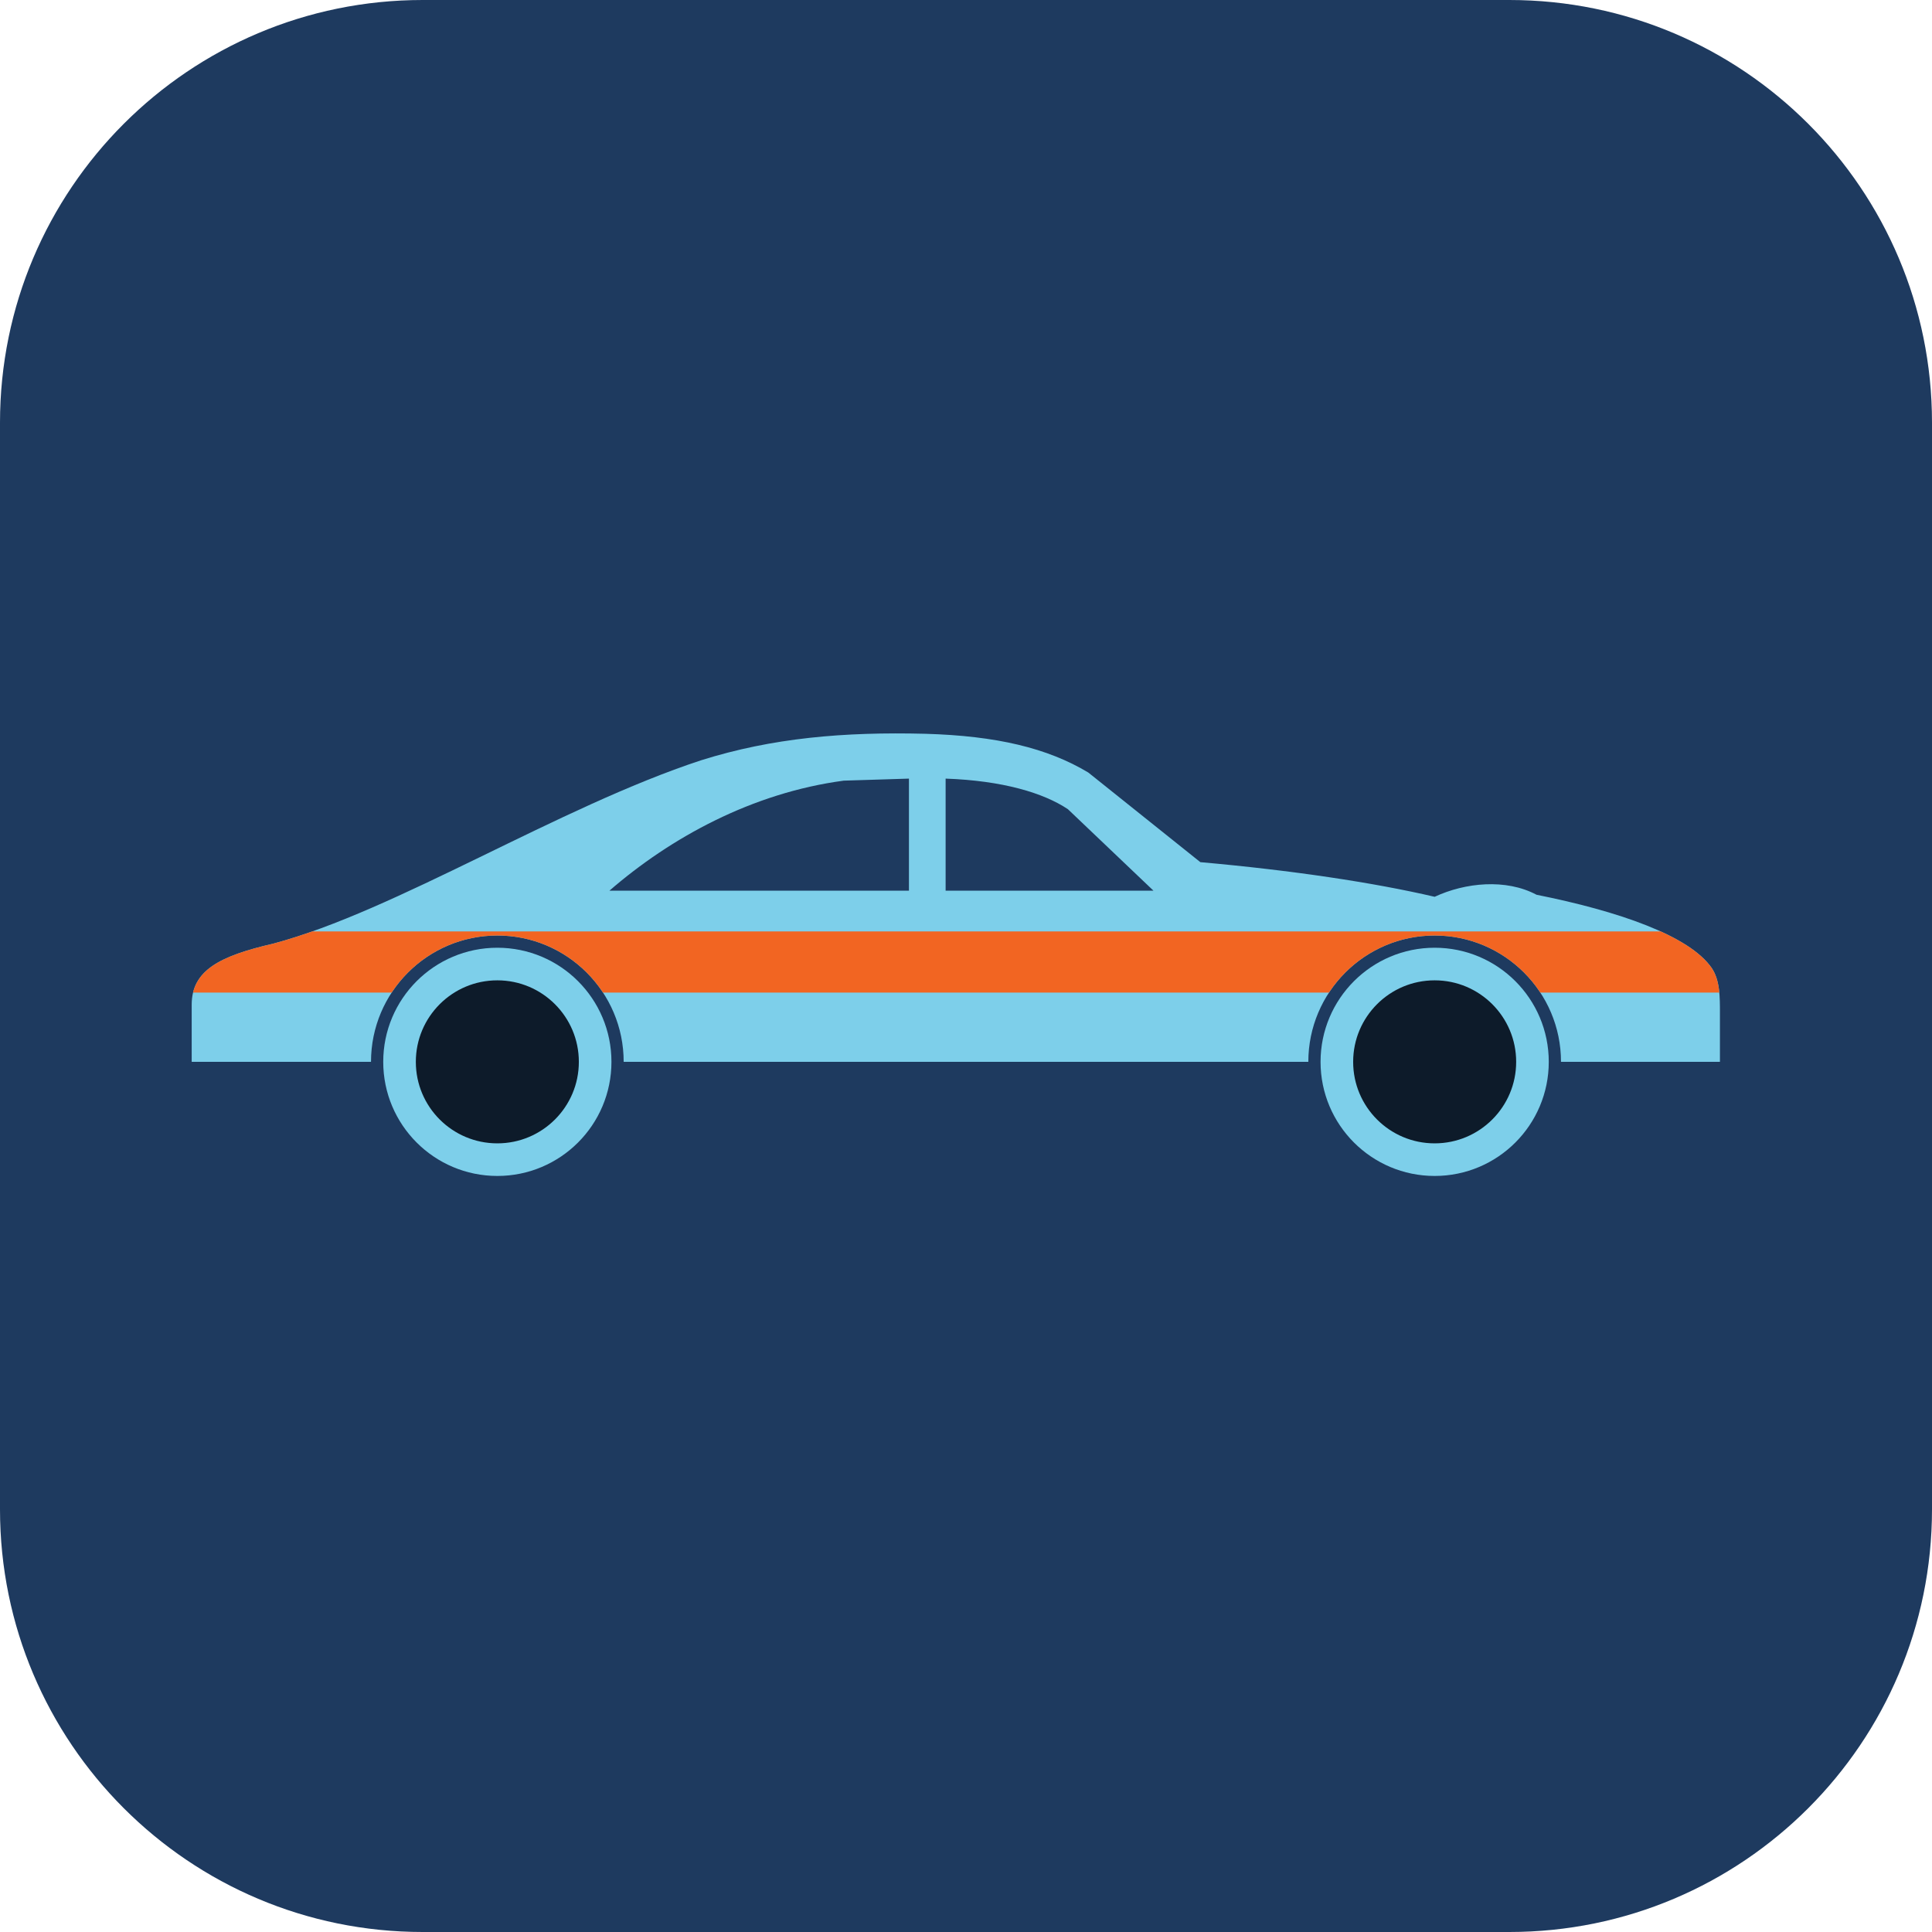
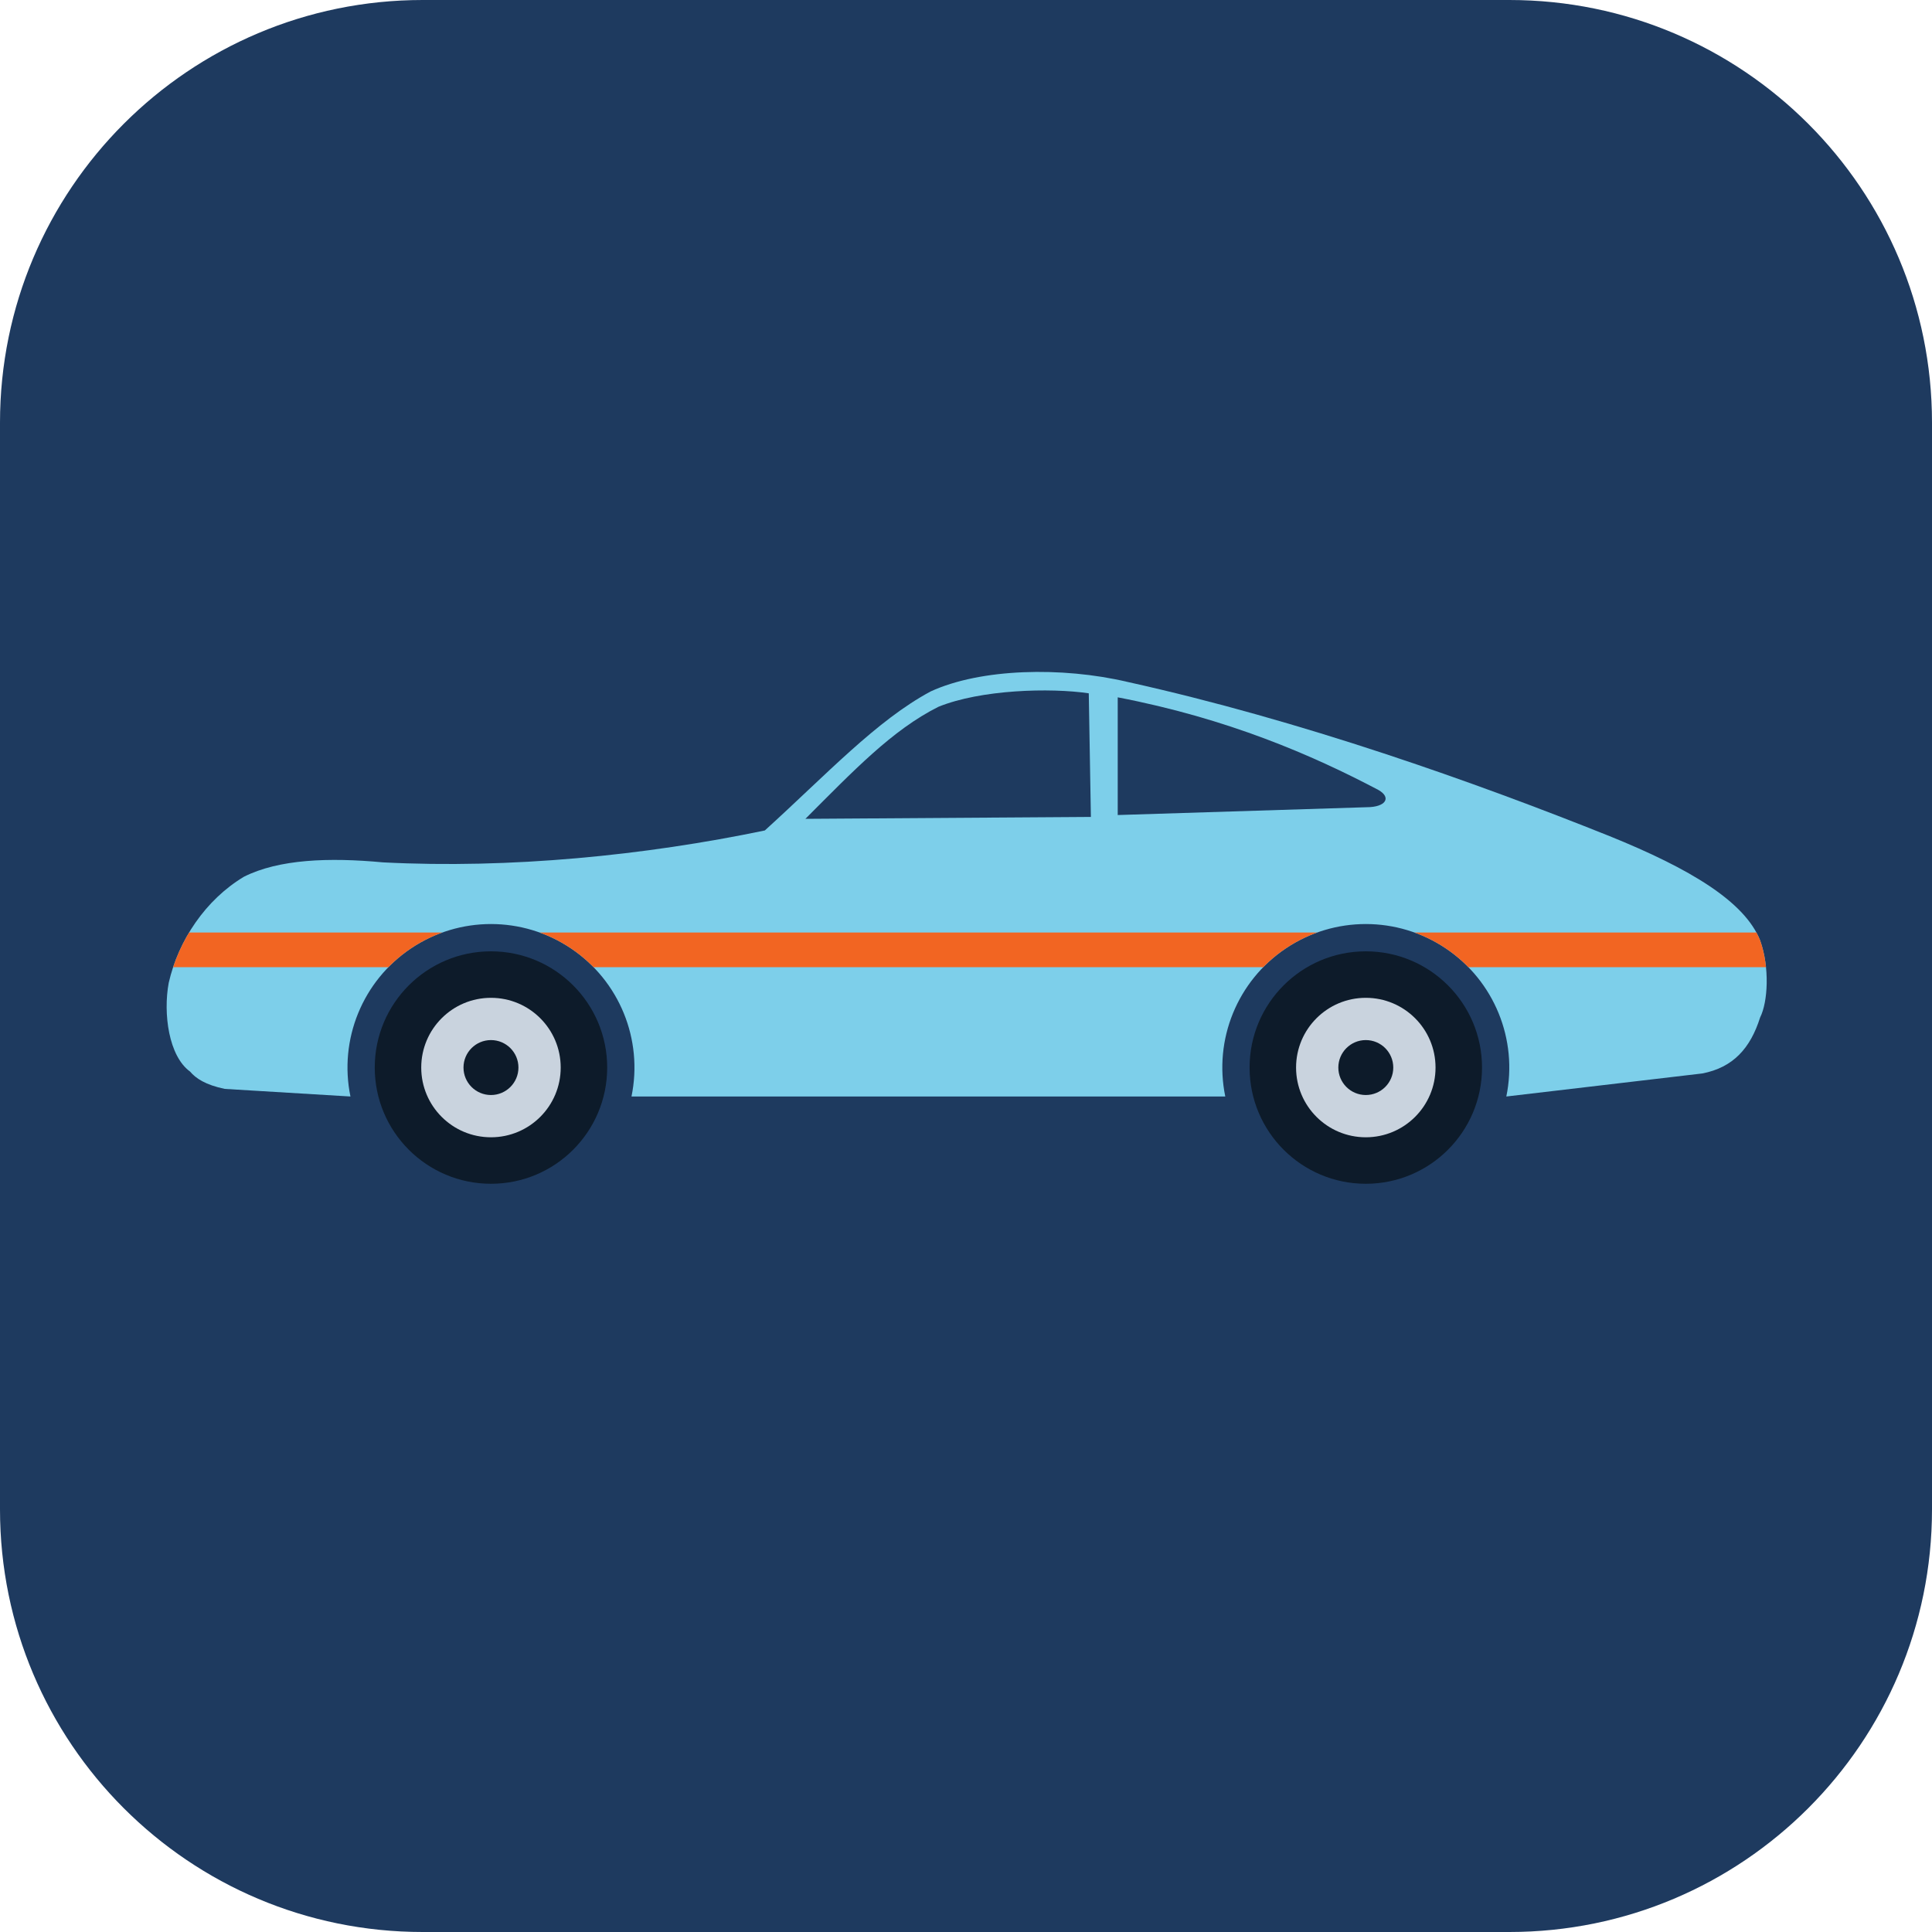
<svg xmlns="http://www.w3.org/2000/svg" viewBox="0 0 64 64">
-   <style>.logo-body{fill:#7DCFEA}.logo-stripe{fill:#F26522}.logo-glass{fill:#1E3A5F}.logo-wheel{fill:#0D1B2A;stroke:#7DCFEA;stroke-width:1.6}</style>
+   <style>.logo-body{fill:#7DCFEA}.logo-stripe{fill:#F26522}.logo-glass{fill:#1E3A5F}.logo-wheel{fill:#0D1B2A}.logo-rim{fill:#C9D3DE}</style>
  <rect width="64" height="64" rx="14" fill="#1E3A5F" />
-   <g transform="translate(5 21) scale(0.675)">
+   <g transform="translate(4 21) scale(0.7)">
    <defs>
      <clipPath id="logo-body-clip">
-         <path d="M2 21v-2.8c0-1.7 1.4-2.4 4-3 6-1.6 14-6.7 21-9 3.5-1.1 7-1.4 11-1.3 3.5.1 6 .7 8 1.9l5.5 4.4c4.5.4 8.5 1 11.5 1.7 1.5-.7 3.5-.9 5-.1 4 .8 7.5 2 8.6 3.6.4.6.4 1.4.4 2.2V21h-7.8a6.2 6.2 0 0 0-12.4 0H23.2a6.2 6.2 0 0 0-12.4 0z" />
+         <path d="M3.28 20.71C2.27 19.98 2 17.97 2.27 16.51C2.73 14.5 4.01 12.58 5.83 11.49C7.48 10.66 9.85 10.57 12.41 10.81C18.43 11.12 24.82 10.48 30.48 9.3C33.4 6.65 35.77 4.09 38.33 2.72C40.7 1.63 44.54 1.54 47.64 2.27C55.86 4.09 64.07 7.01 70.46 9.57C74.29 11.12 76.85 12.67 77.58 14.5C78.04 15.78 77.95 17.42 77.58 18.15C77.12 19.61 76.3 20.52 74.84 20.8L65.57 21.89A6.79 6.79 0 1 0 52.27 21.89L24.17 21.89A6.79 6.79 0 1 0 10.87 21.89L4.92 21.53C4.01 21.34 3.55 21.03 3.28 20.71Z" />
      </clipPath>
    </defs>
-     <path class="logo-body" d="M2 21v-2.8c0-1.7 1.4-2.4 4-3 6-1.6 14-6.7 21-9 3.5-1.1 7-1.4 11-1.3 3.5.1 6 .7 8 1.9l5.5 4.4c4.5.4 8.5 1 11.5 1.7 1.5-.7 3.5-.9 5-.1 4 .8 7.5 2 8.6 3.6.4.6.4 1.4.4 2.2V21h-7.8a6.2 6.2 0 0 0-12.4 0H23.2a6.2 6.2 0 0 0-12.4 0z" />
-     <path class="logo-stripe" clip-path="url(#logo-body-clip)" d="M0 14.6h80v3H0z" />
-     <path class="logo-glass" d="M22.5 12.6c3-2.6 7-4.8 11.5-5.4l3.2-.1v5.5zM39 12.6V7.1c2.8.1 4.8.7 6 1.5l4.2 4z" />
-     <circle class="logo-wheel" cx="17" cy="21" r="4.8" />
-     <circle class="logo-wheel" cx="63" cy="21" r="4.8" />
+     <path class="logo-body" d="M3.28 20.71C2.27 19.98 2 17.97 2.27 16.51C2.73 14.5 4.01 12.58 5.83 11.49C7.48 10.66 9.85 10.57 12.41 10.81C18.43 11.12 24.82 10.48 30.48 9.3C33.4 6.65 35.77 4.09 38.33 2.72C40.7 1.63 44.54 1.54 47.64 2.27C55.86 4.09 64.07 7.01 70.46 9.57C74.29 11.12 76.85 12.67 77.58 14.5C78.04 15.78 77.95 17.42 77.58 18.15C77.12 19.61 76.3 20.52 74.84 20.8L65.57 21.89A6.79 6.79 0 1 0 52.27 21.89L24.17 21.89A6.79 6.79 0 1 0 10.87 21.89L4.92 21.53C4.01 21.34 3.55 21.03 3.28 20.71Z" />
+     <path class="logo-stripe" clip-path="url(#logo-body-clip)" d="M0 14.13h80v1.64H0z" />
+     <path class="logo-glass" d="M32.4 8.75C34.68 6.47 36.5 4.55 38.69 3.45C40.7 2.63 43.99 2.54 45.81 2.81L45.91 8.66ZM47.18 3C52.39 4 56.4 5.74 59.51 7.38C60.15 7.74 59.87 8.2 58.96 8.2L47.18 8.57Z" />
+     <circle class="logo-wheel" cx="17.52" cy="20.52" r="5.5" />
+     <circle class="logo-rim" cx="17.52" cy="20.52" r="3.3" />
+     <circle class="logo-wheel" cx="17.52" cy="20.52" r="1.3" />
+     <circle class="logo-wheel" cx="58.92" cy="20.52" r="5.5" />
+     <circle class="logo-rim" cx="58.92" cy="20.52" r="3.3" />
+     <circle class="logo-wheel" cx="58.92" cy="20.52" r="1.3" />
  </g>
</svg>
